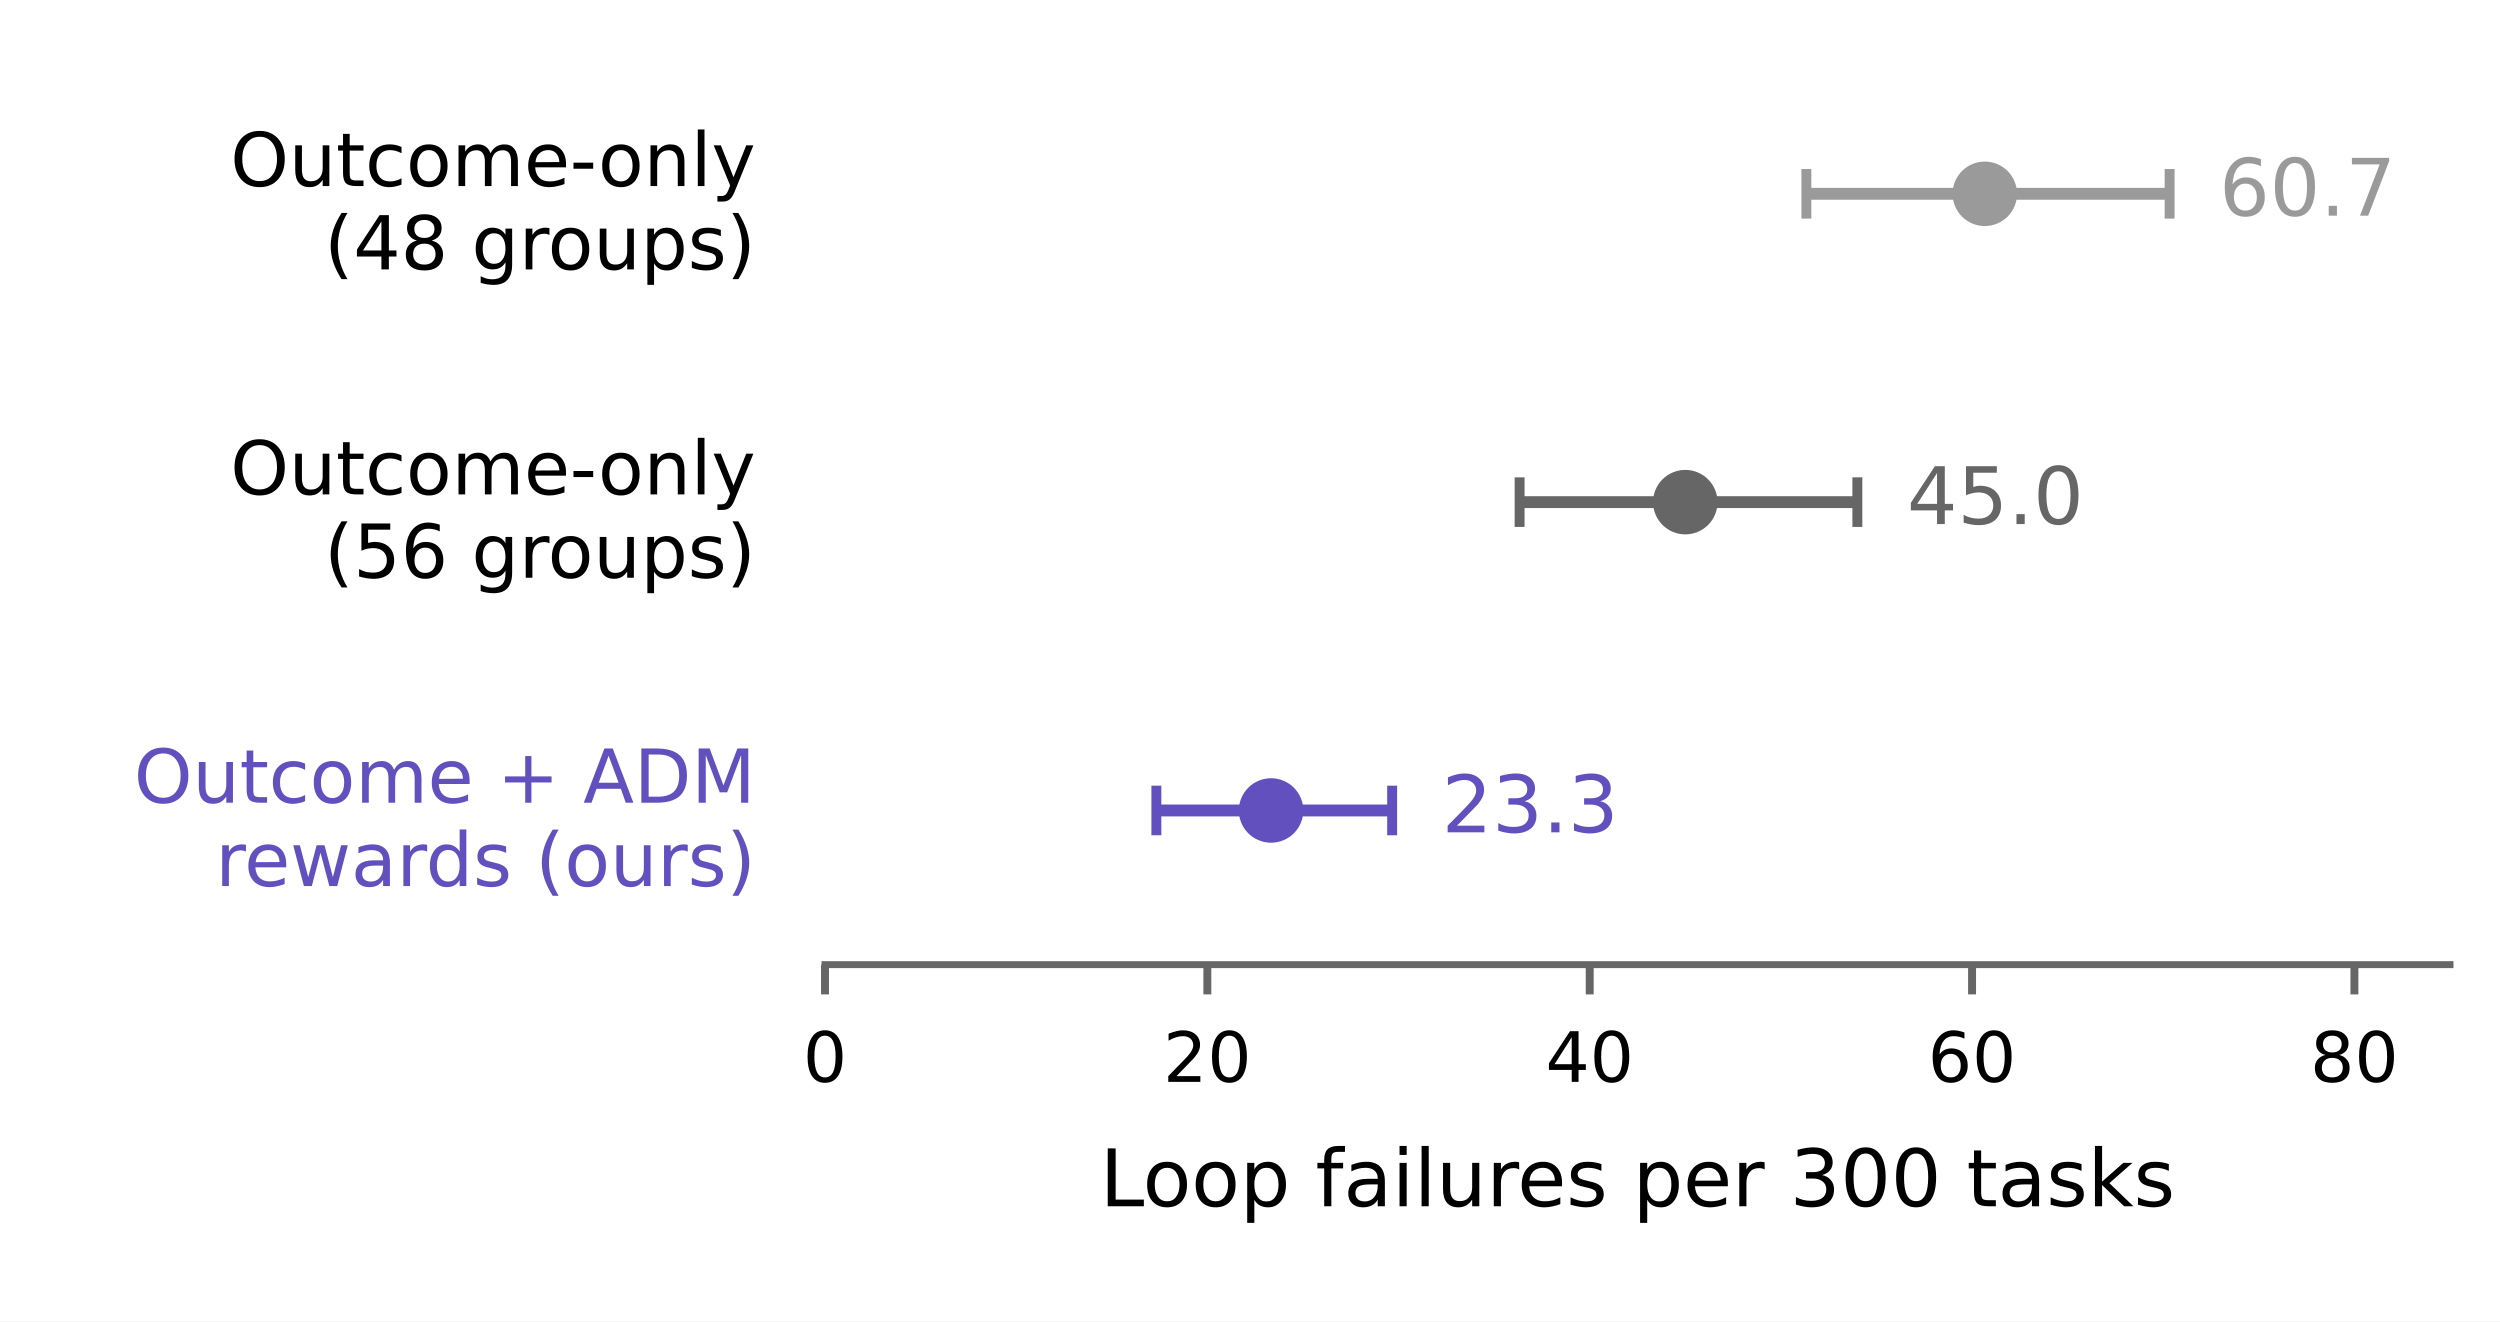
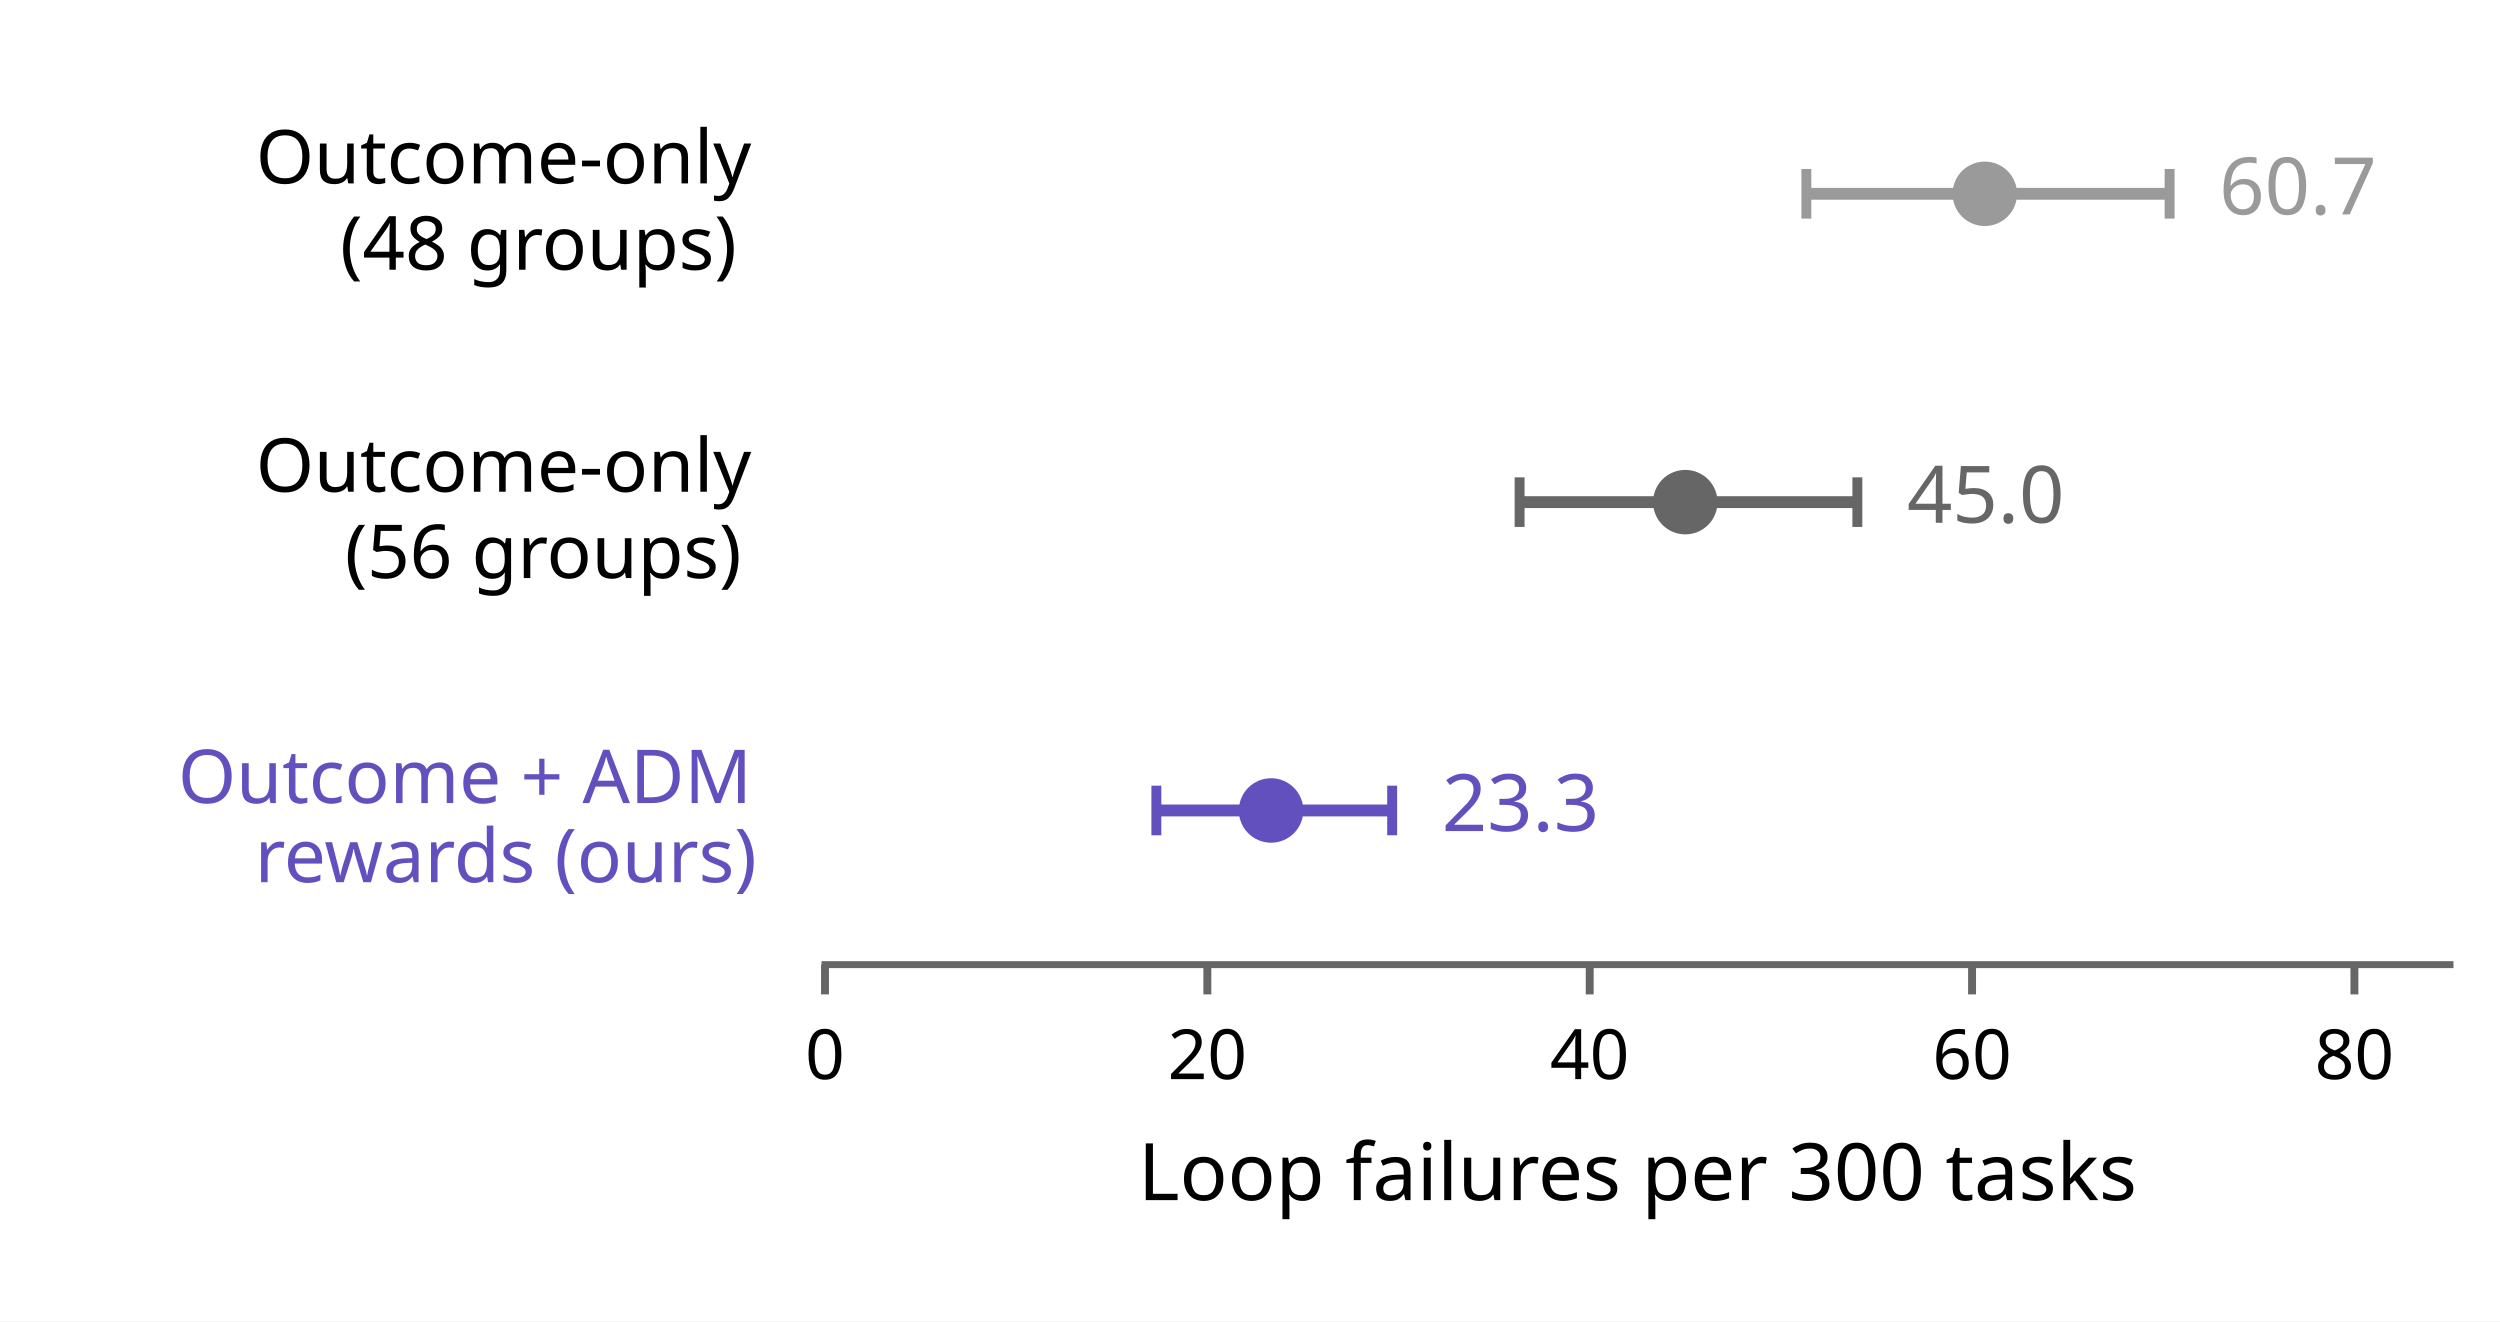
<svg xmlns="http://www.w3.org/2000/svg" xmlns:xlink="http://www.w3.org/1999/xlink" width="252pt" height="133.2pt" viewBox="0 0 252 133.2" version="1.1">
  <defs>
    <style type="text/css">*{stroke-linejoin: round; stroke-linecap: butt}</style>
  </defs>
  <g id="figure_1">
    <g id="patch_1">
      <path d="M 0 133.2 L 252 133.2 L 252 0 L 0 0 z " style="fill: #ffffff" />
    </g>
    <g id="axes_1">
      <g id="patch_2">
        <path d="M 83.16 97.236 L 246.96 97.236 L 246.96 3.996 L 83.16 3.996 z " style="fill: #ffffff" />
      </g>
      <g id="matplotlib.axis_1">
        <g id="xtick_1">
          <g id="line2d_1">
            <defs>
              <path id="m7a758f73c8" d="M 0 0 L 0 3 " style="stroke: #666666; stroke-width: 0.8" />
            </defs>
            <g>
              <use xlink:href="#m7a758f73c8" x="83.16" y="97.236" style="fill: #666666; stroke: #666666; stroke-width: 0.8" />
            </g>
          </g>
          <g id="text_1">
-             <text style="font: 7px 'DejaVu Sans'; text-anchor: middle" x="83.16" y="109.055" transform="rotate(-0 83.16 109.0549)">0</text>
+             <text style="font: 7px 'Albert Sans'; text-anchor: middle" x="83.16" y="108.776" transform="rotate(-0 83.16 108.776)">0</text>
          </g>
        </g>
        <g id="xtick_2">
          <g id="line2d_2">
            <g>
              <use xlink:href="#m7a758f73c8" x="121.701" y="97.236" style="fill: #666666; stroke: #666666; stroke-width: 0.8" />
            </g>
          </g>
          <g id="text_2">
-             <text style="font: 7px 'DejaVu Sans'; text-anchor: middle" x="121.701" y="109.055" transform="rotate(-0 121.7012 109.0549)">20</text>
+             <text style="font: 7px 'Albert Sans'; text-anchor: middle" x="121.701" y="108.776" transform="rotate(-0 121.7012 108.776)">20</text>
          </g>
        </g>
        <g id="xtick_3">
          <g id="line2d_3">
            <g>
              <use xlink:href="#m7a758f73c8" x="160.242" y="97.236" style="fill: #666666; stroke: #666666; stroke-width: 0.8" />
            </g>
          </g>
          <g id="text_3">
-             <text style="font: 7px 'DejaVu Sans'; text-anchor: middle" x="160.242" y="109.055" transform="rotate(-0 160.2424 109.0549)">40</text>
+             <text style="font: 7px 'Albert Sans'; text-anchor: middle" x="160.242" y="108.776" transform="rotate(-0 160.2424 108.776)">40</text>
          </g>
        </g>
        <g id="xtick_4">
          <g id="line2d_4">
            <g>
              <use xlink:href="#m7a758f73c8" x="198.784" y="97.236" style="fill: #666666; stroke: #666666; stroke-width: 0.8" />
            </g>
          </g>
          <g id="text_4">
-             <text style="font: 7px 'DejaVu Sans'; text-anchor: middle" x="198.784" y="109.055" transform="rotate(-0 198.7835 109.0549)">60</text>
+             <text style="font: 7px 'Albert Sans'; text-anchor: middle" x="198.784" y="108.776" transform="rotate(-0 198.7835 108.776)">60</text>
          </g>
        </g>
        <g id="xtick_5">
          <g id="line2d_5">
            <g>
              <use xlink:href="#m7a758f73c8" x="237.325" y="97.236" style="fill: #666666; stroke: #666666; stroke-width: 0.8" />
            </g>
          </g>
          <g id="text_5">
-             <text style="font: 7px 'DejaVu Sans'; text-anchor: middle" x="237.325" y="109.055" transform="rotate(-0 237.3247 109.0549)">80</text>
+             <text style="font: 7px 'Albert Sans'; text-anchor: middle" x="237.325" y="108.776" transform="rotate(-0 237.3247 108.776)">80</text>
          </g>
        </g>
        <g id="text_6">
-           <text style="font: 8px 'DejaVu Sans'; text-anchor: middle" x="165.06" y="121.589" transform="rotate(-0 165.06 121.5894)">Loop failures per 300 tasks</text>
+           <text style="font: 8px 'Albert Sans'; text-anchor: middle" x="165.06" y="120.976" transform="rotate(-0 165.06 120.976)">Loop failures per 300 tasks</text>
        </g>
      </g>
      <g id="matplotlib.axis_2">
        <g id="ytick_1">
          <g id="line2d_6" />
          <g id="text_7">
-             <text style="font: 7.5px 'DejaVu Sans'" transform="translate(23.2182 18.75612)">Outcome-only</text>
-             <text style="font: 7.5px 'DejaVu Sans'" transform="translate(32.69398 27.15448)">(48 groups)</text>
+             <text style="font: 7.5px 'Albert Sans'" transform="translate(25.79164 18.486)">Outcome-only</text>
+             <text style="font: 7.5px 'Albert Sans'" transform="translate(34.28773 27.186)">(48 groups)</text>
          </g>
        </g>
        <g id="ytick_2">
          <g id="line2d_7" />
          <g id="text_8">
-             <text style="font: 7.5px 'DejaVu Sans'" transform="translate(23.2182 49.83612)">Outcome-only</text>
-             <text style="font: 7.5px 'DejaVu Sans'" transform="translate(32.69398 58.23448)">(56 groups)</text>
+             <text style="font: 7.5px 'Albert Sans'" transform="translate(25.79164 49.566)">Outcome-only</text>
+             <text style="font: 7.5px 'Albert Sans'" transform="translate(34.76703 58.266)">(56 groups)</text>
          </g>
        </g>
        <g id="ytick_3">
          <g id="line2d_8" />
          <g id="text_9">
-             <text style="fill: #6250be; font: 500 7.5px 'DejaVu Sans'" transform="translate(13.50102 80.91612)">Outcome + ADM</text>
-             <text style="fill: #6250be; font: 500 7.5px 'DejaVu Sans'" transform="translate(21.71234 89.31448)">rewards (ours)</text>
+             <text style="fill: #6250be; font: 500 7.5px 'Albert Sans'" transform="translate(17.94477 80.946)">Outcome + ADM</text>
+             <text style="fill: #6250be; font: 500 7.5px 'Albert Sans'" transform="translate(25.6768 88.926)">rewards (ours)</text>
          </g>
        </g>
      </g>
      <g id="patch_3">
        <path d="M 83.16 97.236 L 246.96 97.236 " style="fill: none; stroke: #666666; stroke-width: 0.7; stroke-linejoin: miter; stroke-linecap: square" />
      </g>
      <g id="LineCollection_1">
        <path d="M 182.082 19.536 L 218.696 19.536 " clip-path="url(#p64c317047e)" style="fill: none; stroke: #9a9a9a; stroke-width: 1.2" />
      </g>
      <g id="line2d_9">
        <defs>
          <path id="m336a2b7bd8" d="M 0 2.5 L 0 -2.5 " style="stroke: #9a9a9a" />
        </defs>
        <g clip-path="url(#p64c317047e)">
          <use xlink:href="#m336a2b7bd8" x="182.082" y="19.536" style="fill: #9a9a9a; stroke: #9a9a9a" />
        </g>
      </g>
      <g id="line2d_10">
        <g clip-path="url(#p64c317047e)">
          <use xlink:href="#m336a2b7bd8" x="218.696" y="19.536" style="fill: #9a9a9a; stroke: #9a9a9a" />
        </g>
      </g>
      <g id="text_10">
-         <text style="fill: #9a9a9a; font: 8px 'DejaVu Sans'; text-anchor: start" x="223.696" y="21.744" transform="rotate(-0 223.6965 21.7435)">60.7</text>
+         <text style="fill: #9a9a9a; font: 8px 'Albert Sans'; text-anchor: start" x="223.696" y="21.616" transform="rotate(-0 223.6965 21.616)">60.7</text>
      </g>
      <g id="LineCollection_2">
        <path d="M 153.176 50.616 L 187.221 50.616 " clip-path="url(#p64c317047e)" style="fill: none; stroke: #666666; stroke-width: 1.2" />
      </g>
      <g id="line2d_11">
        <defs>
          <path id="ma924c04aca" d="M 0 2.5 L 0 -2.5 " style="stroke: #666666" />
        </defs>
        <g clip-path="url(#p64c317047e)">
          <use xlink:href="#ma924c04aca" x="153.176" y="50.616" style="fill: #666666; stroke: #666666" />
        </g>
      </g>
      <g id="line2d_12">
        <g clip-path="url(#p64c317047e)">
          <use xlink:href="#ma924c04aca" x="187.221" y="50.616" style="fill: #666666; stroke: #666666" />
        </g>
      </g>
      <g id="text_11">
-         <text style="fill: #666666; font: 8px 'DejaVu Sans'; text-anchor: start" x="192.221" y="52.824" transform="rotate(-0 192.2212 52.8235)">45.0</text>
+         <text style="fill: #666666; font: 8px 'Albert Sans'; text-anchor: start" x="192.221" y="52.696" transform="rotate(-0 192.2212 52.696)">45.0</text>
      </g>
      <g id="LineCollection_3">
        <path d="M 116.562 81.696 L 140.329 81.696 " clip-path="url(#p64c317047e)" style="fill: none; stroke: #6250be; stroke-width: 1.2" />
      </g>
      <g id="line2d_13">
        <defs>
          <path id="mb71b720b10" d="M 0 2.5 L 0 -2.5 " style="stroke: #6250be" />
        </defs>
        <g clip-path="url(#p64c317047e)">
          <use xlink:href="#mb71b720b10" x="116.562" y="81.696" style="fill: #6250be; stroke: #6250be" />
        </g>
      </g>
      <g id="line2d_14">
        <g clip-path="url(#p64c317047e)">
          <use xlink:href="#mb71b720b10" x="140.329" y="81.696" style="fill: #6250be; stroke: #6250be" />
        </g>
      </g>
      <g id="text_12">
-         <text style="fill: #6250be; font: 8px 'DejaVu Sans'; text-anchor: start" x="145.329" y="83.903" transform="rotate(-0 145.3294 83.9035)">23.3</text>
+         <text style="fill: #6250be; font: 8px 'Albert Sans'; text-anchor: start" x="145.329" y="83.776" transform="rotate(-0 145.3294 83.776)">23.3</text>
      </g>
      <g id="line2d_15">
        <defs>
          <path id="m56204ff0d7" d="M 0 2.75 C 0.729 2.75 1.429 2.46 1.945 1.945 C 2.46 1.429 2.75 0.729 2.75 0 C 2.75 -0.729 2.46 -1.429 1.945 -1.945 C 1.429 -2.46 0.729 -2.75 0 -2.75 C -0.729 -2.75 -1.429 -2.46 -1.945 -1.945 C -2.46 -1.429 -2.75 -0.729 -2.75 0 C -2.75 0.729 -2.46 1.429 -1.945 1.945 C -1.429 2.46 -0.729 2.75 0 2.75 z " style="stroke: #9a9a9a" />
        </defs>
        <g clip-path="url(#p64c317047e)">
          <use xlink:href="#m56204ff0d7" x="200.068" y="19.536" style="fill: #9a9a9a; stroke: #9a9a9a" />
        </g>
      </g>
      <g id="line2d_16">
        <defs>
          <path id="mc2d3015d0d" d="M 0 2.75 C 0.729 2.75 1.429 2.46 1.945 1.945 C 2.46 1.429 2.75 0.729 2.75 0 C 2.75 -0.729 2.46 -1.429 1.945 -1.945 C 1.429 -2.46 0.729 -2.75 0 -2.75 C -0.729 -2.75 -1.429 -2.46 -1.945 -1.945 C -2.46 -1.429 -2.75 -0.729 -2.75 0 C -2.75 0.729 -2.46 1.429 -1.945 1.945 C -1.429 2.46 -0.729 2.75 0 2.75 z " style="stroke: #666666" />
        </defs>
        <g clip-path="url(#p64c317047e)">
          <use xlink:href="#mc2d3015d0d" x="169.878" y="50.616" style="fill: #666666; stroke: #666666" />
        </g>
      </g>
      <g id="line2d_17">
        <defs>
          <path id="ma0111cfd72" d="M 0 2.75 C 0.729 2.75 1.429 2.46 1.945 1.945 C 2.46 1.429 2.75 0.729 2.75 0 C 2.75 -0.729 2.46 -1.429 1.945 -1.945 C 1.429 -2.46 0.729 -2.75 0 -2.75 C -0.729 -2.75 -1.429 -2.46 -1.945 -1.945 C -2.46 -1.429 -2.75 -0.729 -2.75 0 C -2.75 0.729 -2.46 1.429 -1.945 1.945 C -1.429 2.46 -0.729 2.75 0 2.75 z " style="stroke: #6250be" />
        </defs>
        <g clip-path="url(#p64c317047e)">
          <use xlink:href="#ma0111cfd72" x="128.125" y="81.696" style="fill: #6250be; stroke: #6250be" />
        </g>
      </g>
    </g>
  </g>
  <defs>
    <clipPath id="p64c317047e">
      <rect x="83.16" y="3.996" width="163.8" height="93.24" />
    </clipPath>
  </defs>
</svg>
